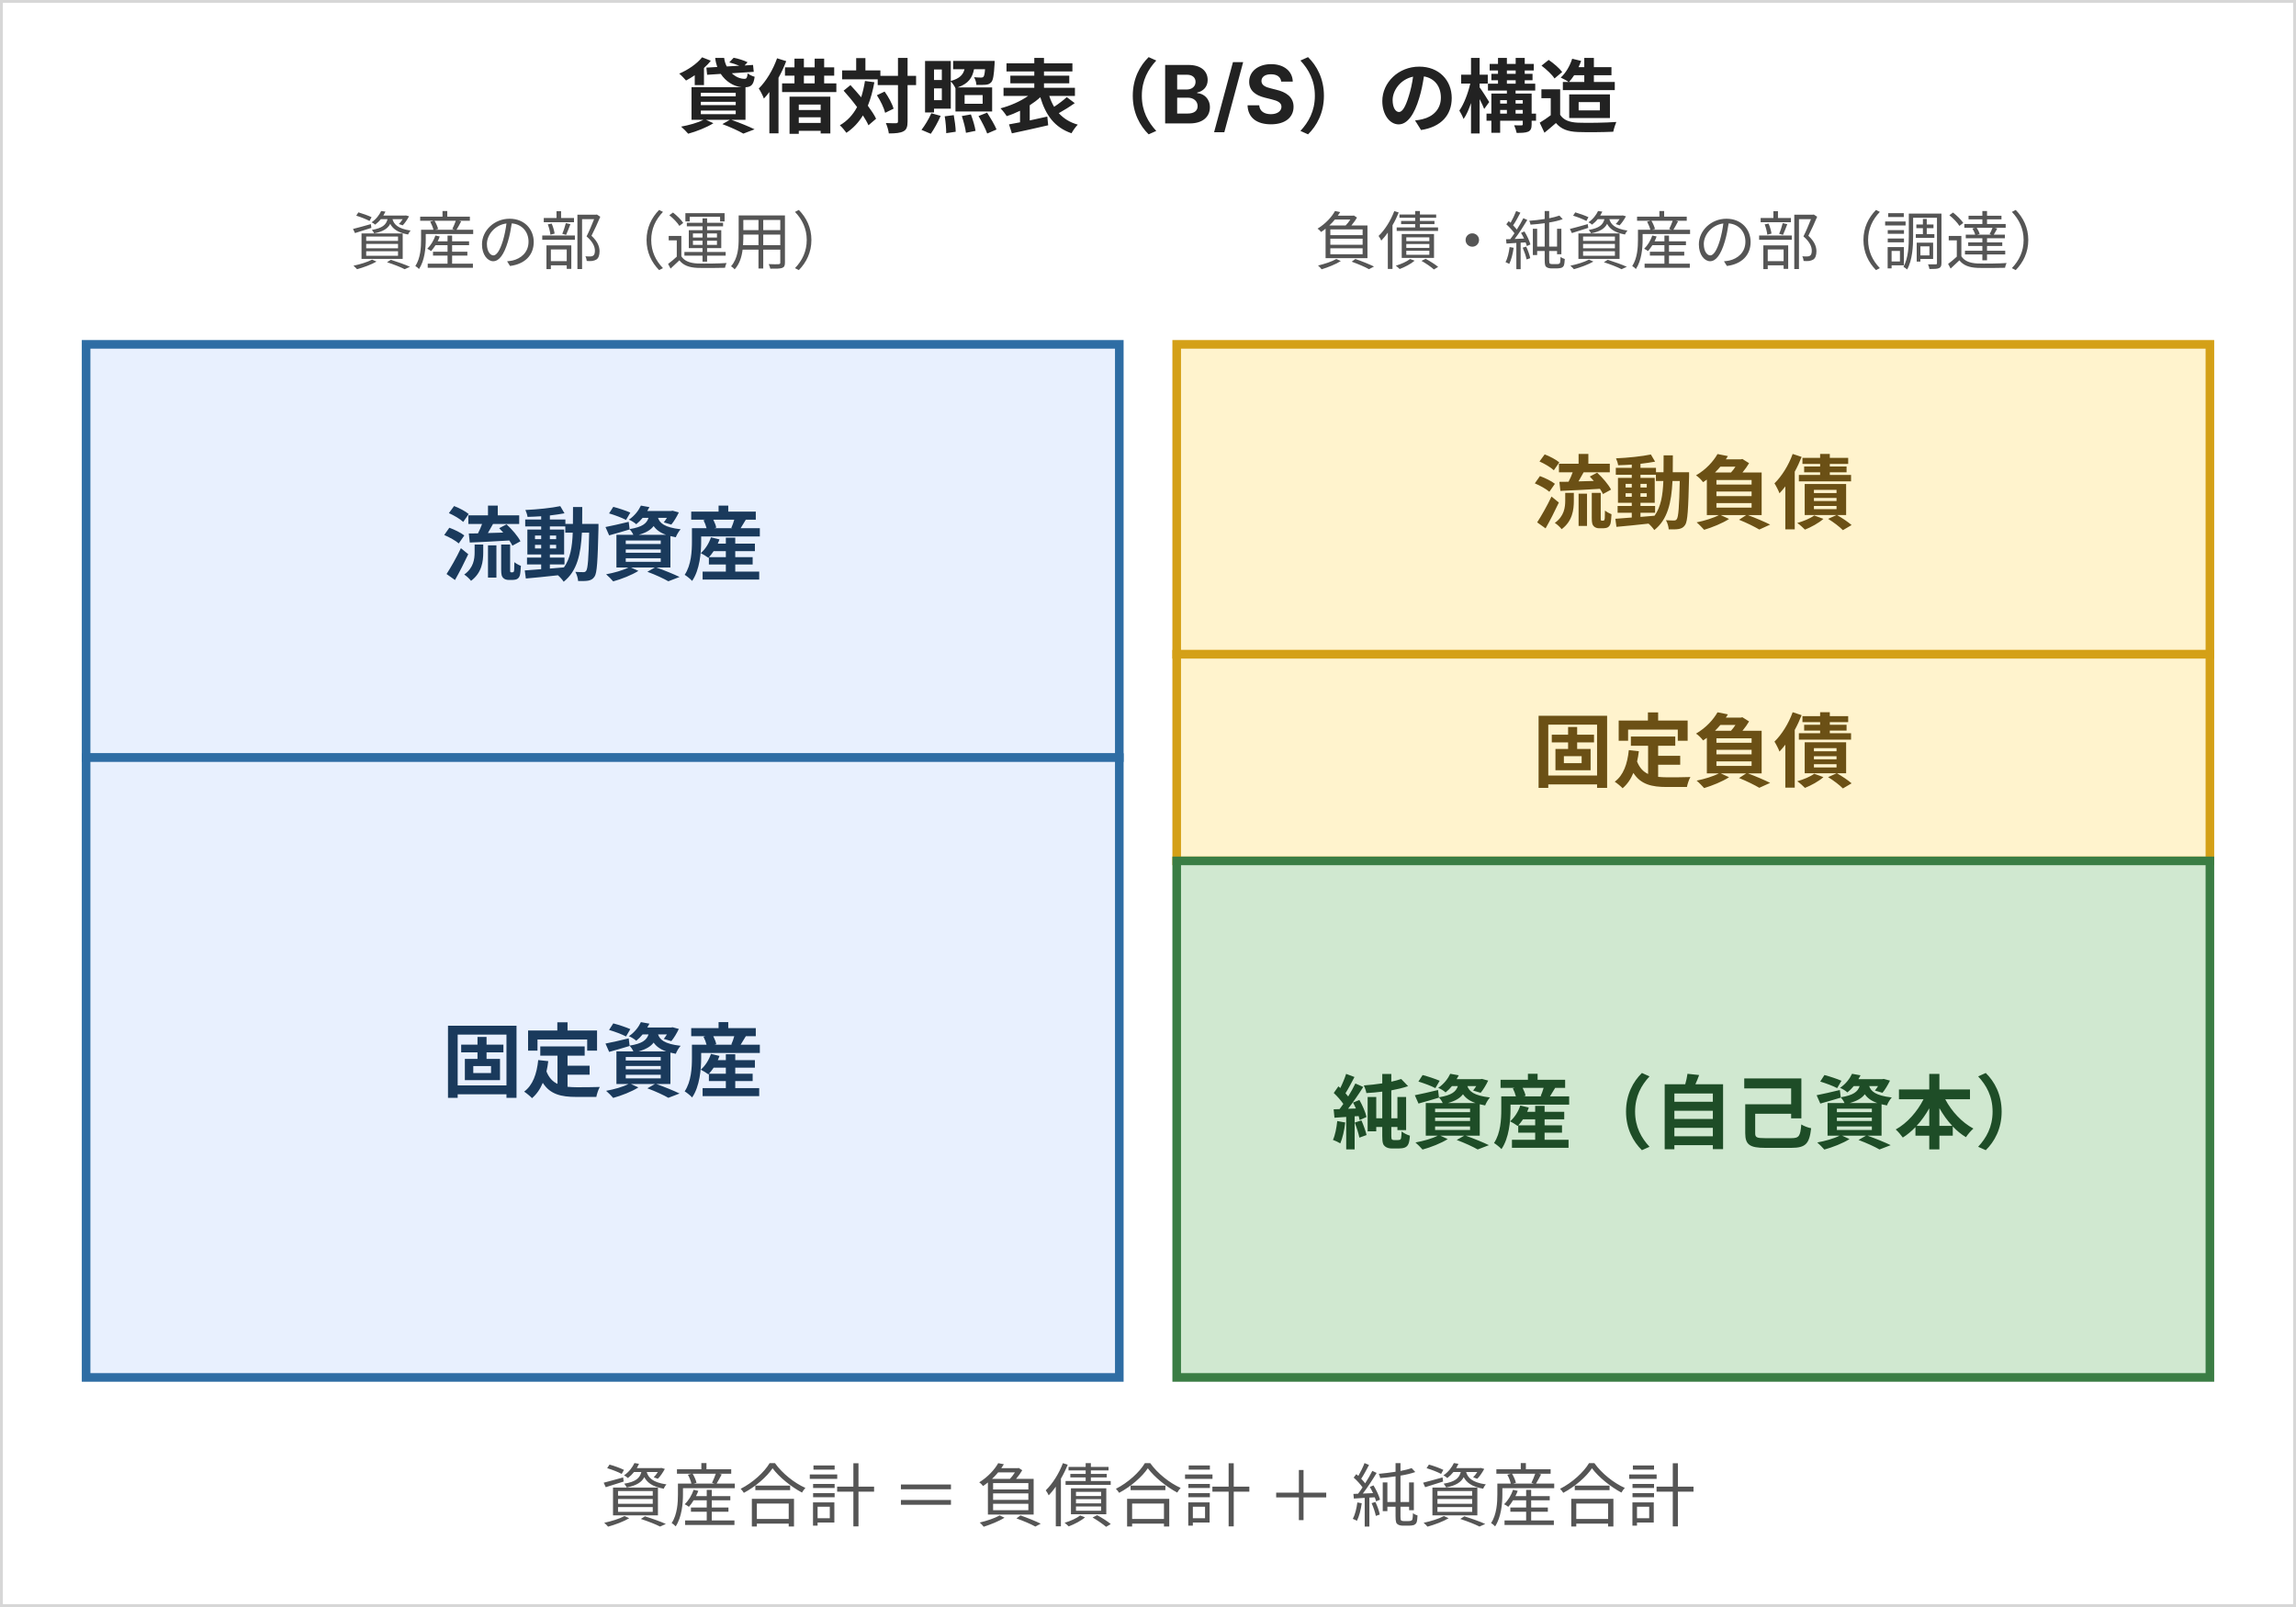
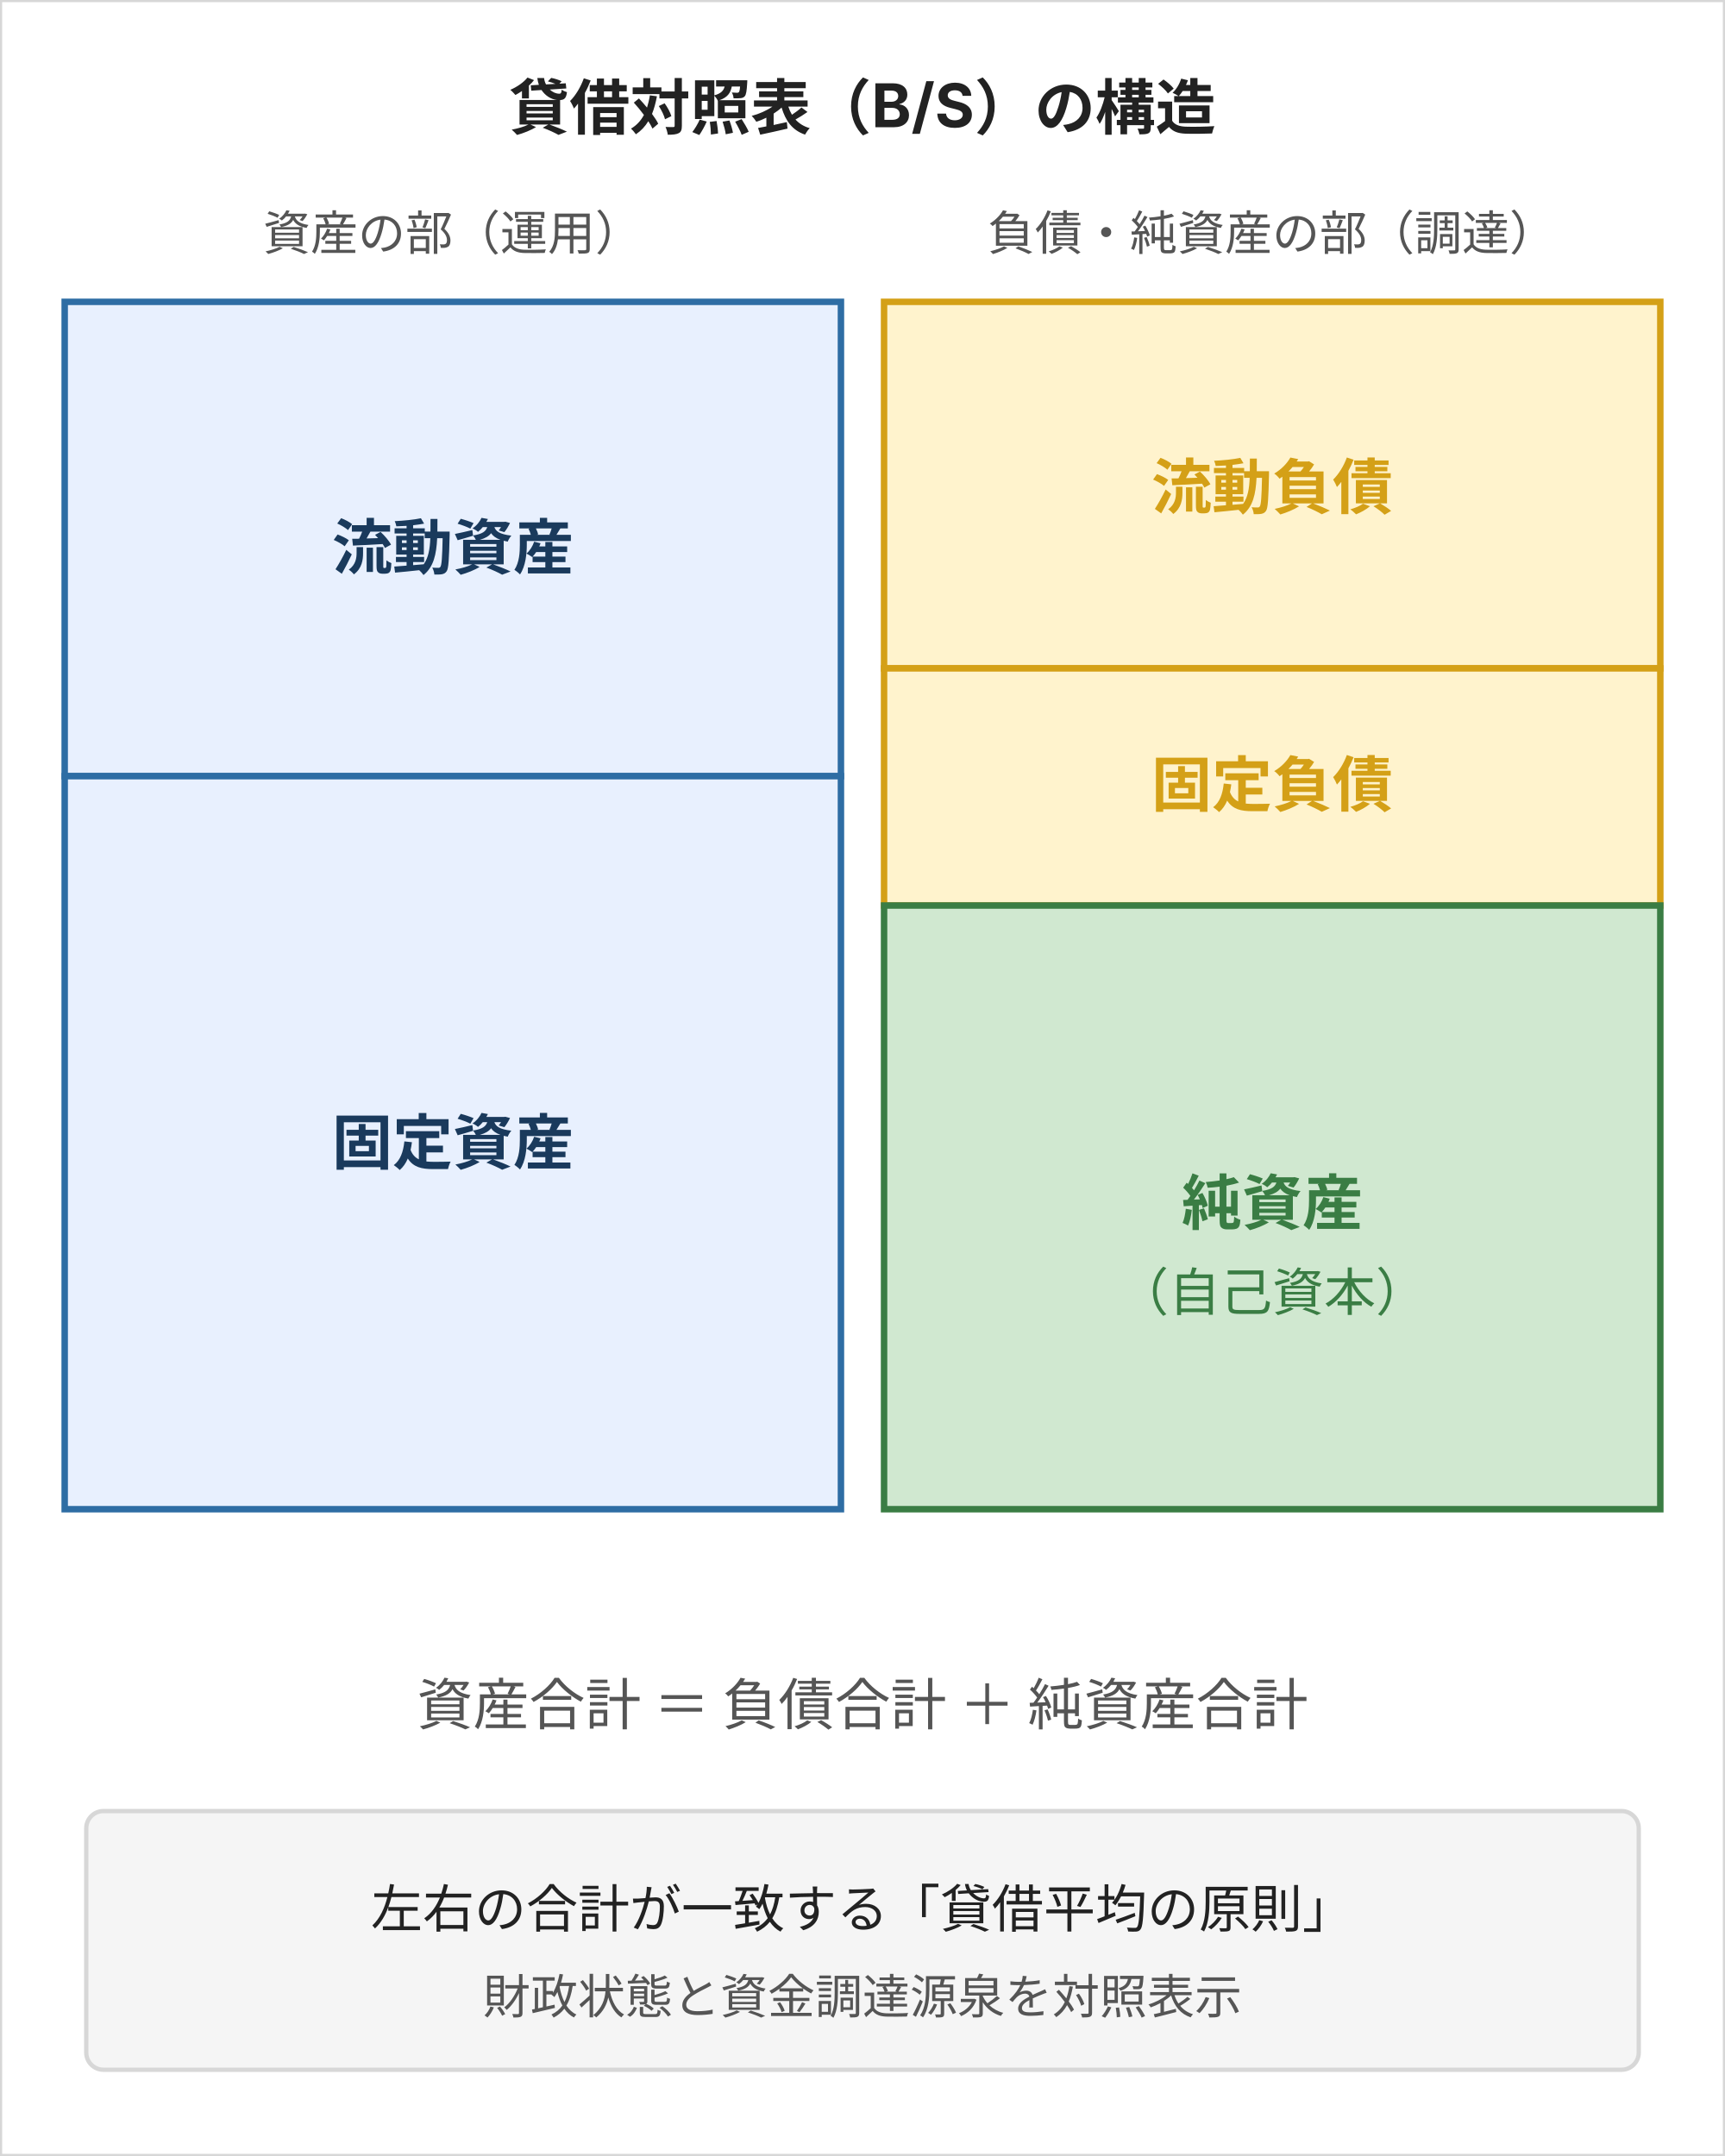
- <svg xmlns="http://www.w3.org/2000/svg" width="400" height="280" viewBox="0 0 400 280" style="max-width:400px;width:100%" role="img" aria-label="貸借対照表の構造：左に資産（流動・固定）、右に負債（流動・固定）と純資産を対置し、資産合計＝負債合計＋純資産合計の等式を示す" font-family="Inter, &quot;Noto Sans JP&quot;, &quot;Hiragino Kaku Gothic ProN&quot;, sans-serif">
-   <rect width="400" height="280" fill="#ffffff" stroke="#d7d7d7" />
-   <text x="200" y="22" text-anchor="middle" font-size="14" font-weight="bold" fill="#222">貸借対照表（B/S）の構造</text>
-   <text x="105" y="46" text-anchor="middle" font-size="11" fill="#555">資産の部（運用）</text>
-   <text x="295" y="46" text-anchor="middle" font-size="11" fill="#555">負債・純資産の部（調達）</text>
-   <rect x="15" y="60" width="180" height="72" fill="#e8f0fe" stroke="#2e6da4" stroke-width="1.5" />
-   <text x="105" y="100" text-anchor="middle" font-size="14" font-weight="bold" fill="#1a3a5c">流動資産</text>
-   <rect x="15" y="132" width="180" height="108" fill="#e8f0fe" stroke="#2e6da4" stroke-width="1.5" />
-   <text x="105" y="190" text-anchor="middle" font-size="14" font-weight="bold" fill="#1a3a5c">固定資産</text>
-   <rect x="205" y="60" width="180" height="54" fill="#fff3cd" stroke="#d4a017" stroke-width="1.5" />
-   <text x="295" y="91" text-anchor="middle" font-size="14" font-weight="bold" fill="#6b5015">流動負債</text>
-   <rect x="205" y="114" width="180" height="36" fill="#fff3cd" stroke="#d4a017" stroke-width="1.5" />
-   <text x="295" y="136" text-anchor="middle" font-size="14" font-weight="bold" fill="#6b5015">固定負債</text>
-   <rect x="205" y="150" width="180" height="90" fill="#d0e8d0" stroke="#3a7d44" stroke-width="1.5" />
-   <text x="295" y="199" text-anchor="middle" font-size="14" font-weight="bold" fill="#1e4d27">純資産（自己資本）</text>
-   <text x="200" y="265" text-anchor="middle" font-size="12" fill="#555">資産合計 ＝ 負債合計 ＋ 純資産合計</text>
+ <svg xmlns="http://www.w3.org/2000/svg" width="400" height="500" viewBox="0 0 400 500" style="max-width:400px;width:100%" role="img" aria-label="貸借対照表の構造：左に資産（流動・固定）、右に負債（流動・固定）と純資産を対置し、資産合計＝負債合計＋純資産合計の等式を示す" font-family="Inter, &quot;Noto Sans JP&quot;, &quot;Hiragino Kaku Gothic ProN&quot;, sans-serif">
+   <rect width="400" height="500" fill="#ffffff" stroke="#d7d7d7" />
+   <text x="200" y="30" text-anchor="middle" font-size="14" font-weight="bold" fill="#222">貸借対照表（B/S）の構造</text>
+   <text x="105" y="58" text-anchor="middle" font-size="11" fill="#555">資産の部（運用）</text>
+   <text x="295" y="58" text-anchor="middle" font-size="11" fill="#555">負債・純資産の部（調達）</text>
+   <rect x="15" y="70" width="180" height="110" fill="#e8f0fe" stroke="#2e6da4" stroke-width="1.5" />
+   <text x="105" y="132" text-anchor="middle" font-size="14" font-weight="bold" fill="#1a3a5c">流動資産</text>
+   <rect x="15" y="180" width="180" height="170" fill="#e8f0fe" stroke="#2e6da4" stroke-width="1.5" />
+   <text x="105" y="270" text-anchor="middle" font-size="14" font-weight="bold" fill="#1a3a5c">固定資産</text>
+   <rect x="205" y="70" width="180" height="85" fill="#fff3cd" stroke="#d4a017" stroke-width="1.5" />
+   <text x="295" y="118" text-anchor="middle" font-size="14" font-weight="bold" fill="#d4a017">流動負債</text>
+   <rect x="205" y="155" width="180" height="55" fill="#fff3cd" stroke="#d4a017" stroke-width="1.5" />
+   <text x="295" y="187" text-anchor="middle" font-size="14" font-weight="bold" fill="#d4a017">固定負債</text>
+   <rect x="205" y="210" width="180" height="140" fill="#d0e8d0" stroke="#3a7d44" stroke-width="1.5" />
+   <text x="295" y="284" text-anchor="middle" font-size="14" font-weight="bold" fill="#3a7d44">純資産</text>
+   <text x="295" y="304" text-anchor="middle" font-size="12" fill="#3a7d44">（自己資本）</text>
+   <text x="200" y="400" text-anchor="middle" font-size="13" fill="#555">資産合計 ＝ 負債合計 ＋ 純資産合計</text>
+   <rect x="20" y="420" width="360" height="60" fill="#f5f5f5" stroke="#d7d7d7" stroke-width="1" rx="4" />
+   <text x="200" y="447" text-anchor="middle" font-size="12" fill="#222">左右の合計が一致する「貸借平均の原則」</text>
+   <text x="200" y="467" text-anchor="middle" font-size="11" fill="#555">財政状態と資金調達源泉を対照表示</text>
</svg>
